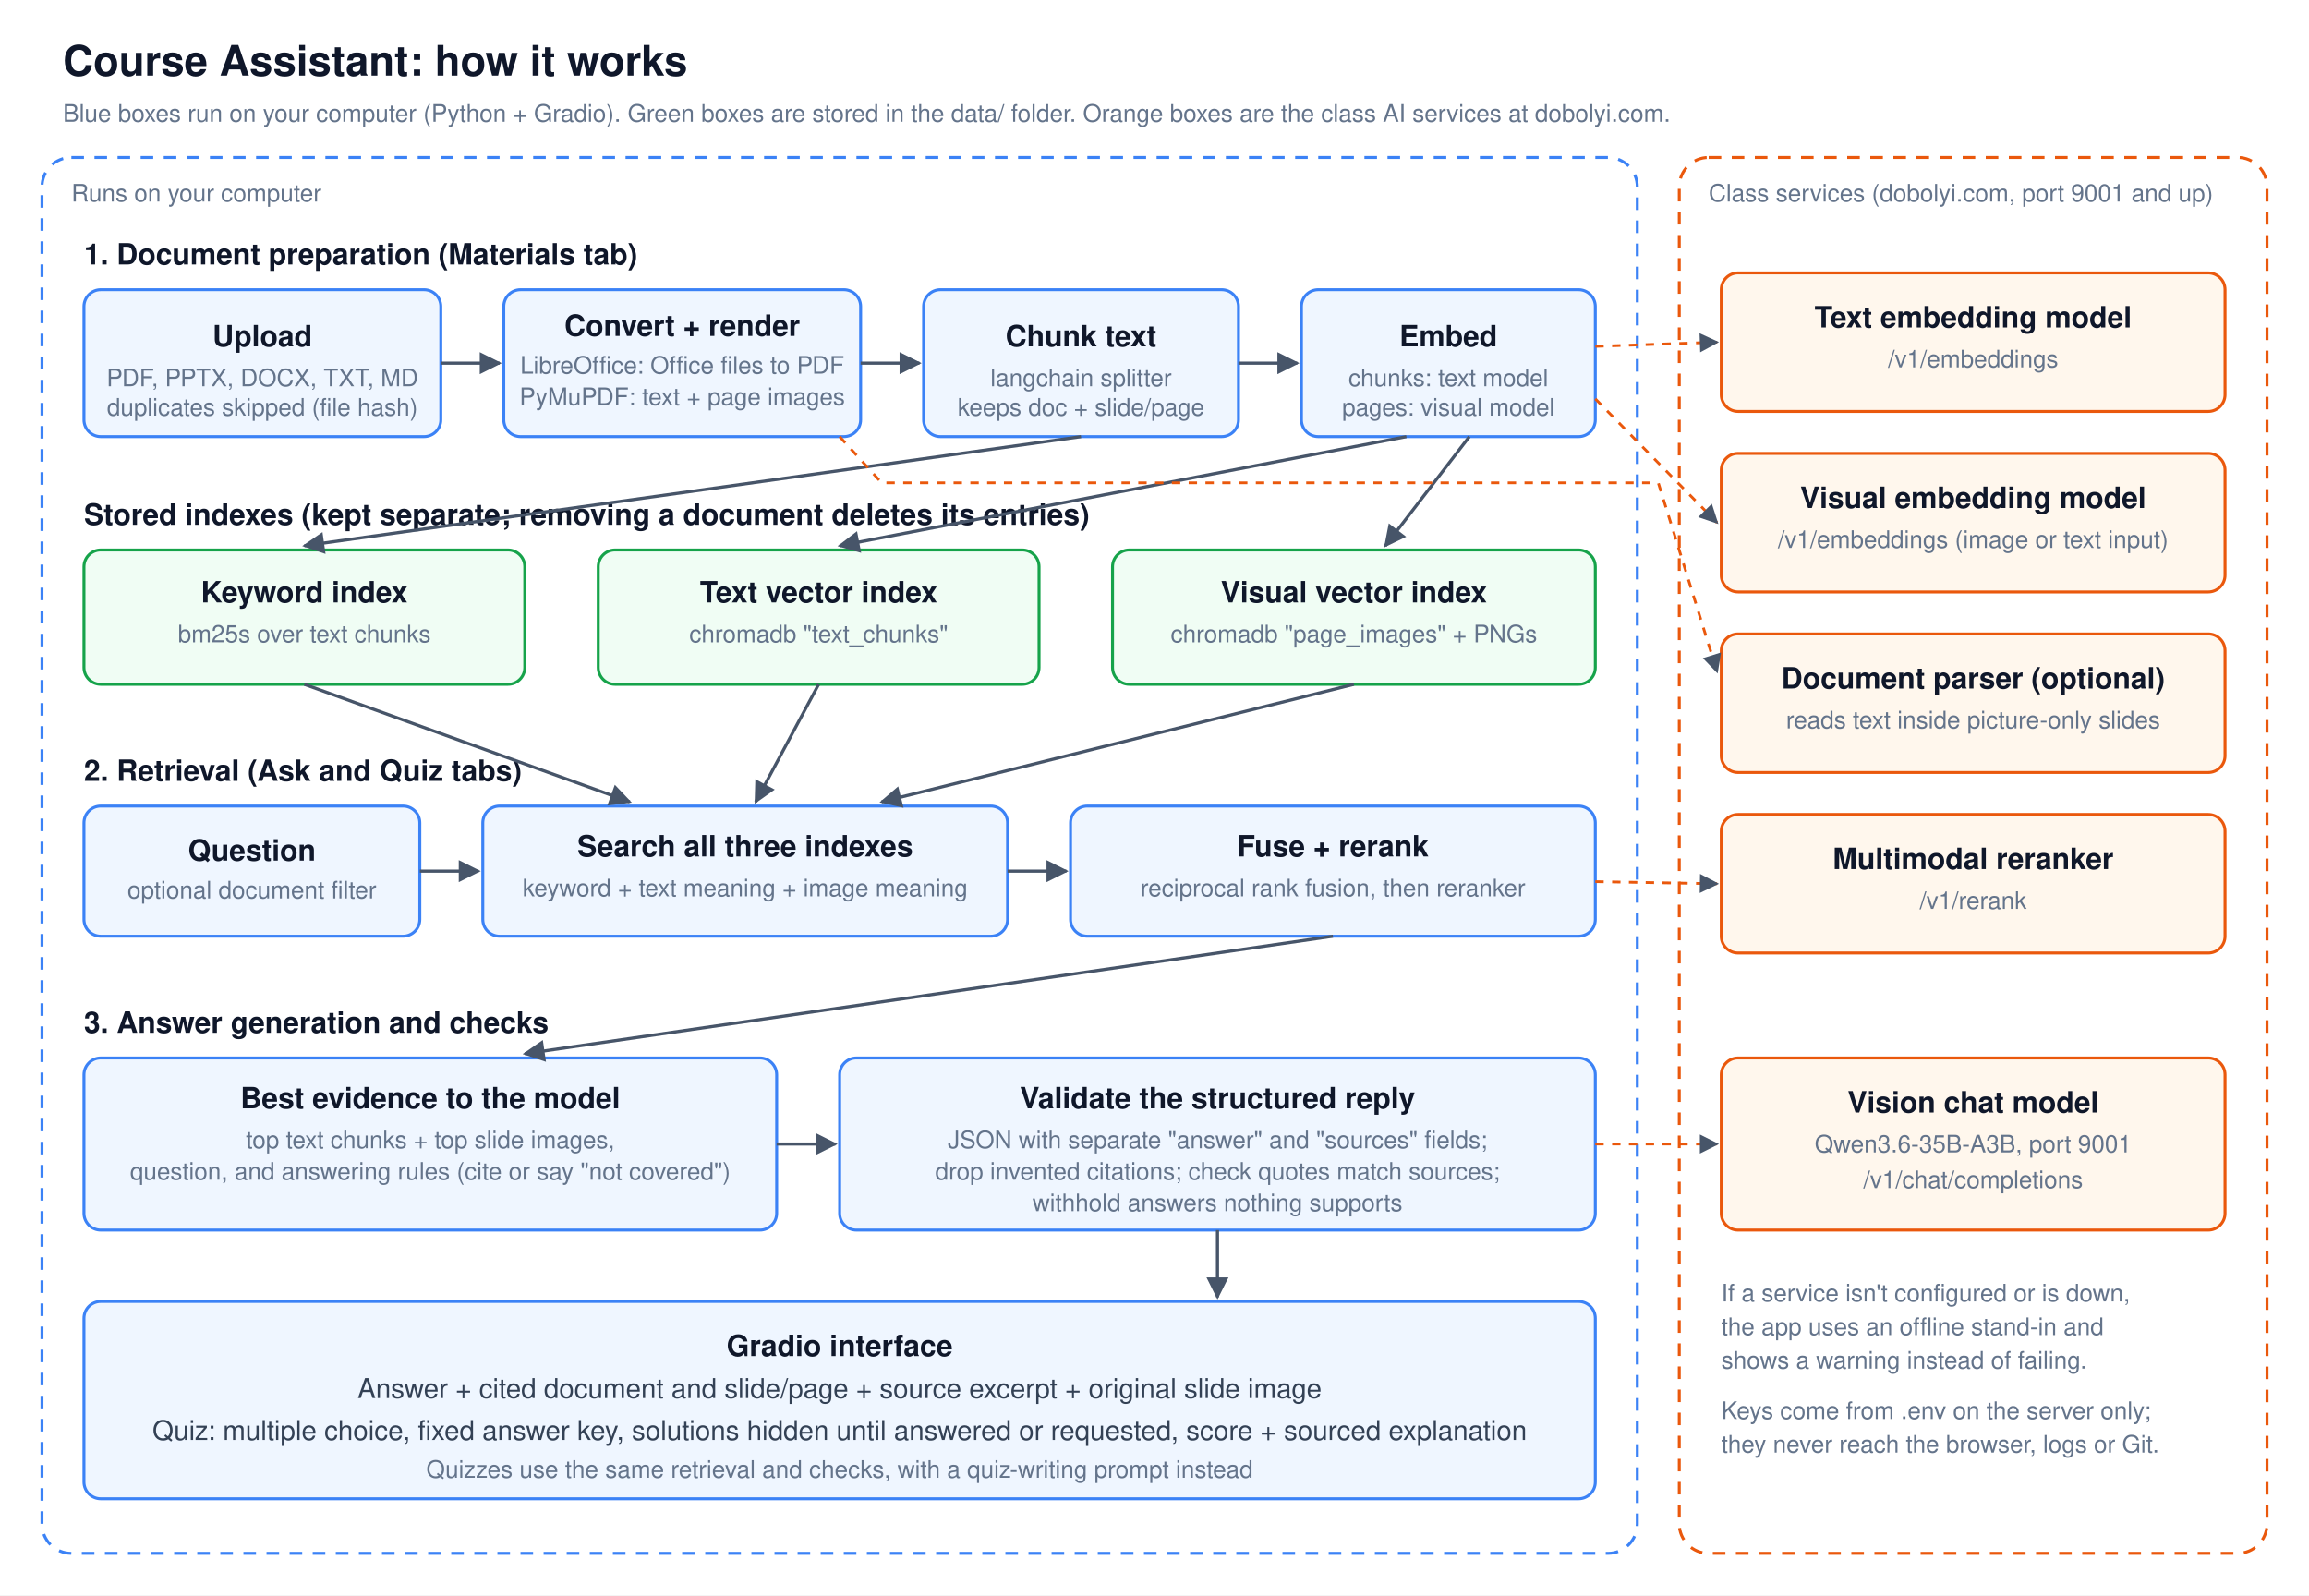
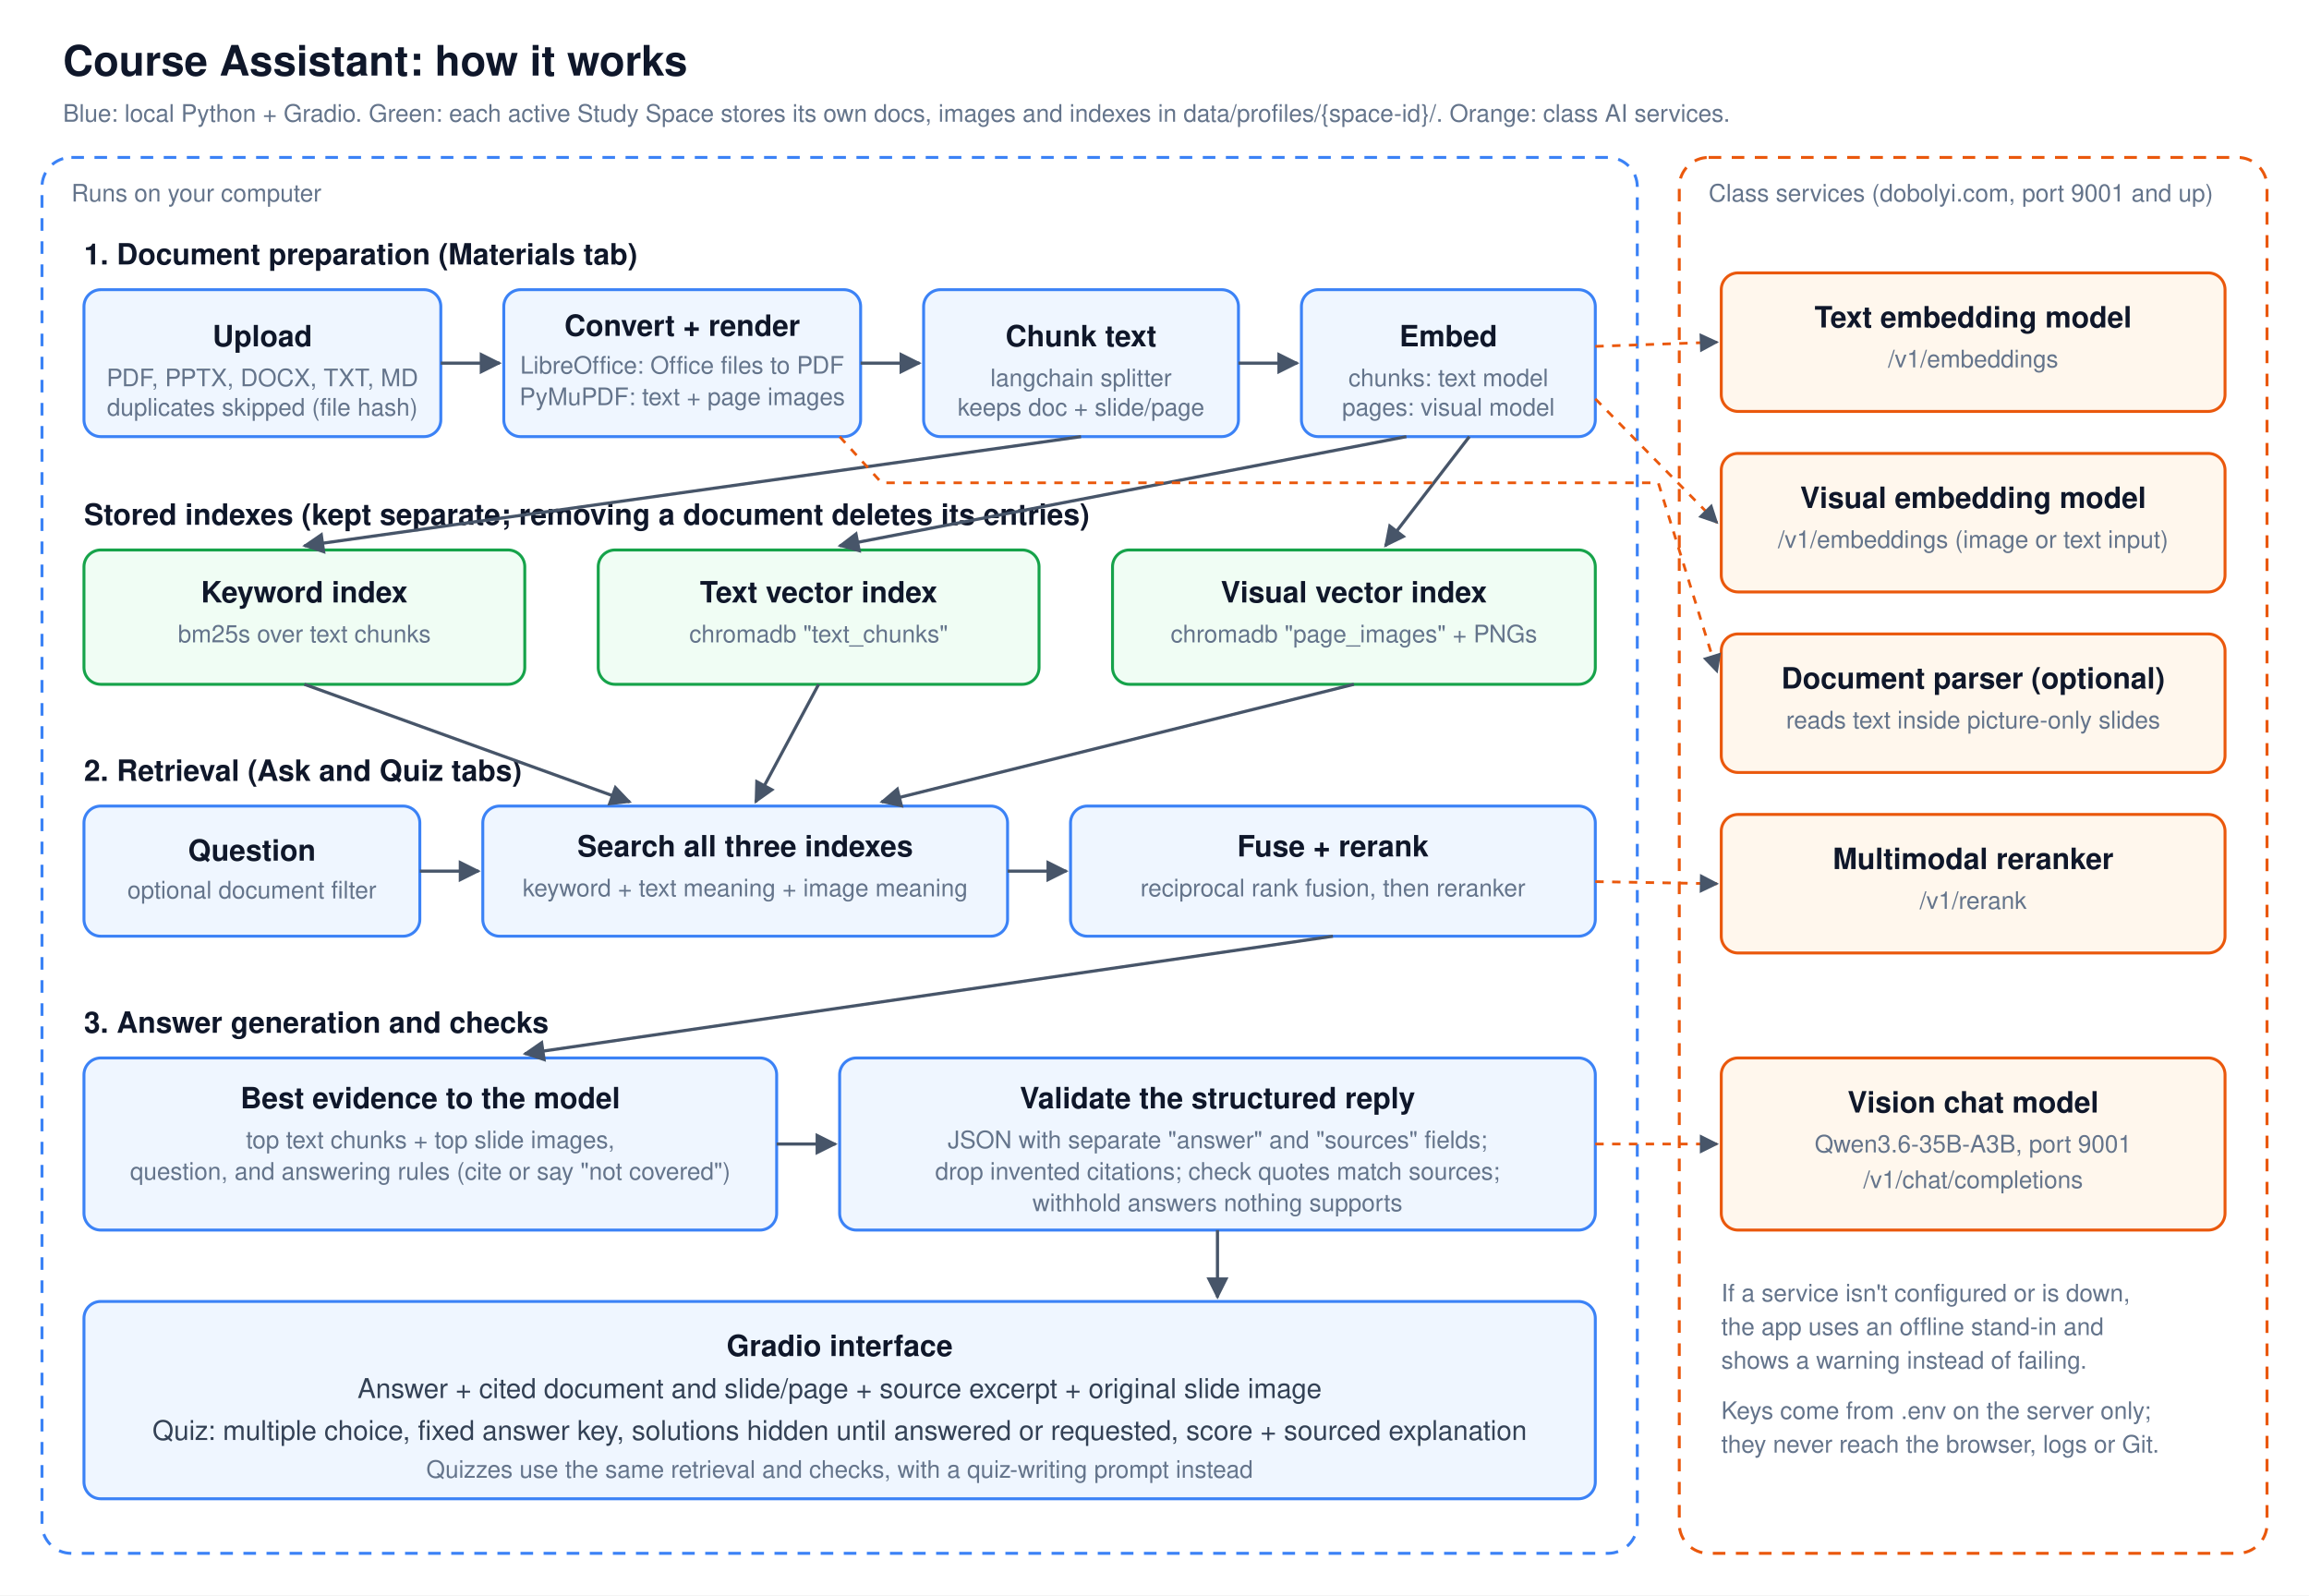
<svg xmlns="http://www.w3.org/2000/svg" width="1100" height="760" viewBox="0 0 1100 760" font-family="Helvetica, Arial, sans-serif" font-size="13">
  <defs>
    <marker id="arrow" viewBox="0 0 10 10" refX="9" refY="5" markerWidth="7" markerHeight="7" orient="auto-start-reverse">
      <path d="M0,0 L10,5 L0,10 z" fill="#475569" />
    </marker>
    <style>
      .box { fill: #ffffff; stroke: #64748b; stroke-width: 1.4; rx: 8; }
      .local { fill: #eff6ff; stroke: #3b82f6; }
      .store { fill: #f0fdf4; stroke: #16a34a; }
      .service { fill: #fff7ed; stroke: #ea580c; }
      .title { font-weight: 700; font-size: 14px; fill: #0f172a; }
      .text { fill: #334155; }
      .small { fill: #64748b; font-size: 11.5px; }
      .zone { fill: none; stroke-dasharray: 6 5; stroke-width: 1.4; rx: 14; }
      .line { stroke: #475569; stroke-width: 1.5; fill: none; marker-end: url(#arrow); }
      .dash { stroke: #ea580c; stroke-width: 1.3; fill: none; stroke-dasharray: 4 4; marker-end: url(#arrow); }
    </style>
  </defs>
  <rect width="1100" height="760" fill="#ffffff" />
  <text x="30" y="36" font-size="20" font-weight="700" fill="#0f172a">Course Assistant: how it works</text>
-   <text x="30" y="58" class="small">Blue boxes run on your computer (Python + Gradio). Green boxes are stored in the data/ folder. Orange boxes are the class AI services at dobolyi.com.</text>
+   <text x="30" y="58" class="small">Blue: local Python + Gradio. Green: each active Study Space stores its own docs, images and indexes in data/profiles/{space-id}/. Orange: class AI services.</text>
  <rect x="20" y="75" width="760" height="665" class="zone" stroke="#3b82f6" />
  <text x="34" y="96" class="small" fill="#3b82f6">Runs on your computer</text>
  <rect x="800" y="75" width="280" height="665" class="zone" stroke="#ea580c" />
  <text x="814" y="96" class="small" fill="#ea580c">Class services (dobolyi.com, port 9001 and up)</text>
  <text x="40" y="126" class="title">1. Document preparation (Materials tab)</text>
  <rect x="40" y="138" width="170" height="70" class="box local" />
  <text x="125" y="165" text-anchor="middle" class="title">Upload</text>
  <text x="125" y="184" text-anchor="middle" class="small">PDF, PPTX, DOCX, TXT, MD</text>
  <text x="125" y="198" text-anchor="middle" class="small">duplicates skipped (file hash)</text>
  <rect x="240" y="138" width="170" height="70" class="box local" />
  <text x="325" y="160" text-anchor="middle" class="title">Convert + render</text>
  <text x="325" y="178" text-anchor="middle" class="small">LibreOffice: Office files to PDF</text>
  <text x="325" y="193" text-anchor="middle" class="small">PyMuPDF: text + page images</text>
  <rect x="440" y="138" width="150" height="70" class="box local" />
  <text x="515" y="165" text-anchor="middle" class="title">Chunk text</text>
  <text x="515" y="184" text-anchor="middle" class="small">langchain splitter</text>
  <text x="515" y="198" text-anchor="middle" class="small">keeps doc + slide/page</text>
  <rect x="620" y="138" width="140" height="70" class="box local" />
  <text x="690" y="165" text-anchor="middle" class="title">Embed</text>
  <text x="690" y="184" text-anchor="middle" class="small">chunks: text model</text>
  <text x="690" y="198" text-anchor="middle" class="small">pages: visual model</text>
  <path d="M210,173 L238,173" class="line" />
  <path d="M410,173 L438,173" class="line" />
  <path d="M590,173 L618,173" class="line" />
  <text x="40" y="250" class="title">Stored indexes (kept separate; removing a document deletes its entries)</text>
  <rect x="40" y="262" width="210" height="64" class="box store" />
  <text x="145" y="287" text-anchor="middle" class="title">Keyword index</text>
  <text x="145" y="306" text-anchor="middle" class="small">bm25s over text chunks</text>
  <rect x="285" y="262" width="210" height="64" class="box store" />
  <text x="390" y="287" text-anchor="middle" class="title">Text vector index</text>
  <text x="390" y="306" text-anchor="middle" class="small">chromadb "text_chunks"</text>
  <rect x="530" y="262" width="230" height="64" class="box store" />
  <text x="645" y="287" text-anchor="middle" class="title">Visual vector index</text>
  <text x="645" y="306" text-anchor="middle" class="small">chromadb "page_images" + PNGs</text>
  <path d="M515,208 L145,260" class="line" />
  <path d="M670,208 L400,260" class="line" />
  <path d="M700,208 L660,260" class="line" />
  <text x="40" y="372" class="title">2. Retrieval (Ask and Quiz tabs)</text>
  <rect x="40" y="384" width="160" height="62" class="box local" />
  <text x="120" y="410" text-anchor="middle" class="title">Question</text>
  <text x="120" y="428" text-anchor="middle" class="small">optional document filter</text>
  <rect x="230" y="384" width="250" height="62" class="box local" />
  <text x="355" y="408" text-anchor="middle" class="title">Search all three indexes</text>
  <text x="355" y="427" text-anchor="middle" class="small">keyword + text meaning + image meaning</text>
  <rect x="510" y="384" width="250" height="62" class="box local" />
  <text x="635" y="408" text-anchor="middle" class="title">Fuse + rerank</text>
  <text x="635" y="427" text-anchor="middle" class="small">reciprocal rank fusion, then reranker</text>
  <path d="M200,415 L228,415" class="line" />
  <path d="M480,415 L508,415" class="line" />
  <path d="M145,326 L300,382" class="line" />
  <path d="M390,326 L360,382" class="line" />
  <path d="M645,326 L420,382" class="line" />
  <text x="40" y="492" class="title">3. Answer generation and checks</text>
  <rect x="40" y="504" width="330" height="82" class="box local" />
  <text x="205" y="528" text-anchor="middle" class="title">Best evidence to the model</text>
  <text x="205" y="547" text-anchor="middle" class="small">top text chunks + top slide images,</text>
  <text x="205" y="562" text-anchor="middle" class="small">question, and answering rules (cite or say "not covered")</text>
  <rect x="400" y="504" width="360" height="82" class="box local" />
  <text x="580" y="528" text-anchor="middle" class="title">Validate the structured reply</text>
  <text x="580" y="547" text-anchor="middle" class="small">JSON with separate "answer" and "sources" fields;</text>
  <text x="580" y="562" text-anchor="middle" class="small">drop invented citations; check quotes match sources;</text>
  <text x="580" y="577" text-anchor="middle" class="small">withhold answers nothing supports</text>
  <path d="M635,446 L250,502" class="line" />
  <path d="M370,545 L398,545" class="line" />
  <rect x="40" y="620" width="720" height="94" class="box local" />
  <text x="400" y="646" text-anchor="middle" class="title">Gradio interface</text>
  <text x="400" y="666" text-anchor="middle" class="text">Answer + cited document and slide/page + source excerpt + original slide image</text>
  <text x="400" y="686" text-anchor="middle" class="text">Quiz: multiple choice, fixed answer key, solutions hidden until answered or requested, score + sourced explanation</text>
  <text x="400" y="704" text-anchor="middle" class="small">Quizzes use the same retrieval and checks, with a quiz-writing prompt instead</text>
  <path d="M580,586 L580,618" class="line" />
  <rect x="820" y="130" width="240" height="66" class="box service" />
  <text x="940" y="156" text-anchor="middle" class="title">Text embedding model</text>
  <text x="940" y="175" text-anchor="middle" class="small">/v1/embeddings</text>
  <rect x="820" y="216" width="240" height="66" class="box service" />
  <text x="940" y="242" text-anchor="middle" class="title">Visual embedding model</text>
  <text x="940" y="261" text-anchor="middle" class="small">/v1/embeddings (image or text input)</text>
  <rect x="820" y="302" width="240" height="66" class="box service" />
  <text x="940" y="328" text-anchor="middle" class="title">Document parser (optional)</text>
  <text x="940" y="347" text-anchor="middle" class="small">reads text inside picture-only slides</text>
  <rect x="820" y="388" width="240" height="66" class="box service" />
  <text x="940" y="414" text-anchor="middle" class="title">Multimodal reranker</text>
  <text x="940" y="433" text-anchor="middle" class="small">/v1/rerank</text>
  <rect x="820" y="504" width="240" height="82" class="box service" />
  <text x="940" y="530" text-anchor="middle" class="title">Vision chat model</text>
  <text x="940" y="549" text-anchor="middle" class="small">Qwen3.6-35B-A3B, port 9001</text>
  <text x="940" y="566" text-anchor="middle" class="small">/v1/chat/completions</text>
  <path d="M760,165 L818,163" class="dash" />
  <path d="M760,190 L818,249" class="dash" />
  <path d="M400,208 L420,230 L790,230 L818,320" class="dash" />
  <path d="M760,420 L818,421" class="dash" />
  <path d="M760,545 L818,545" class="dash" />
  <text x="820" y="620" class="small">If a service isn't configured or is down,</text>
  <text x="820" y="636" class="small">the app uses an offline stand-in and</text>
  <text x="820" y="652" class="small">shows a warning instead of failing.</text>
  <text x="820" y="676" class="small">Keys come from .env on the server only;</text>
  <text x="820" y="692" class="small">they never reach the browser, logs or Git.</text>
</svg>
